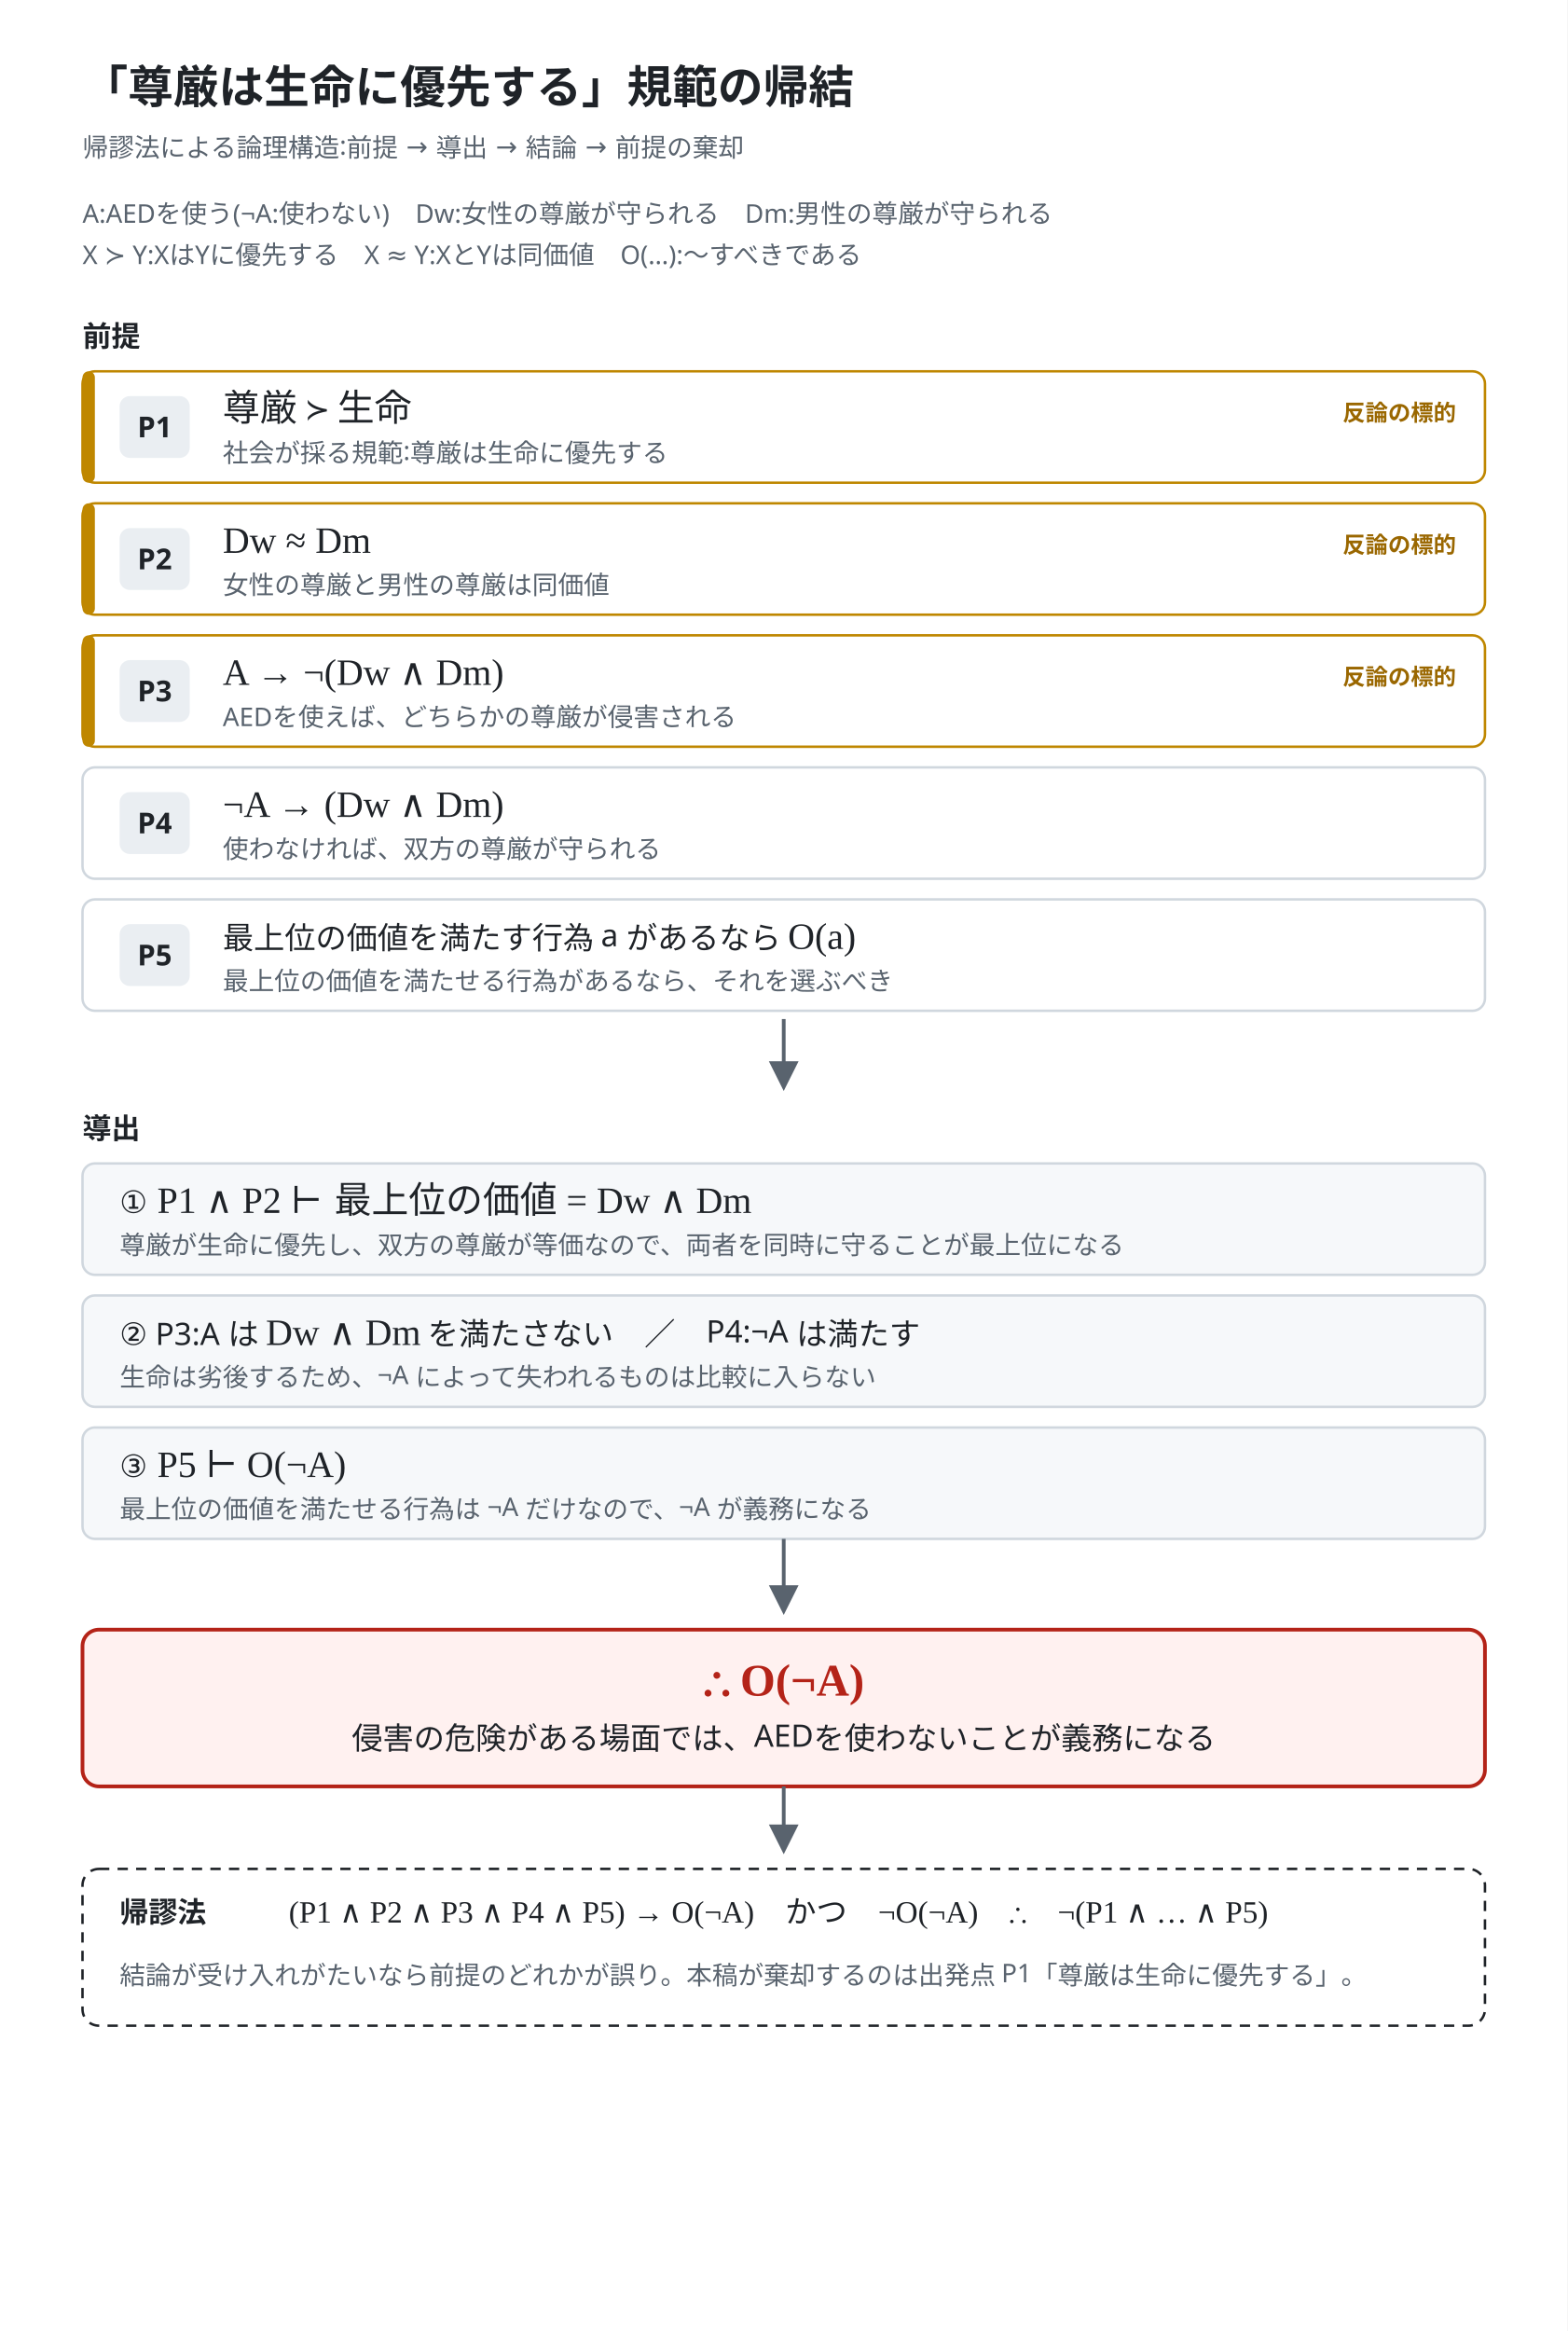
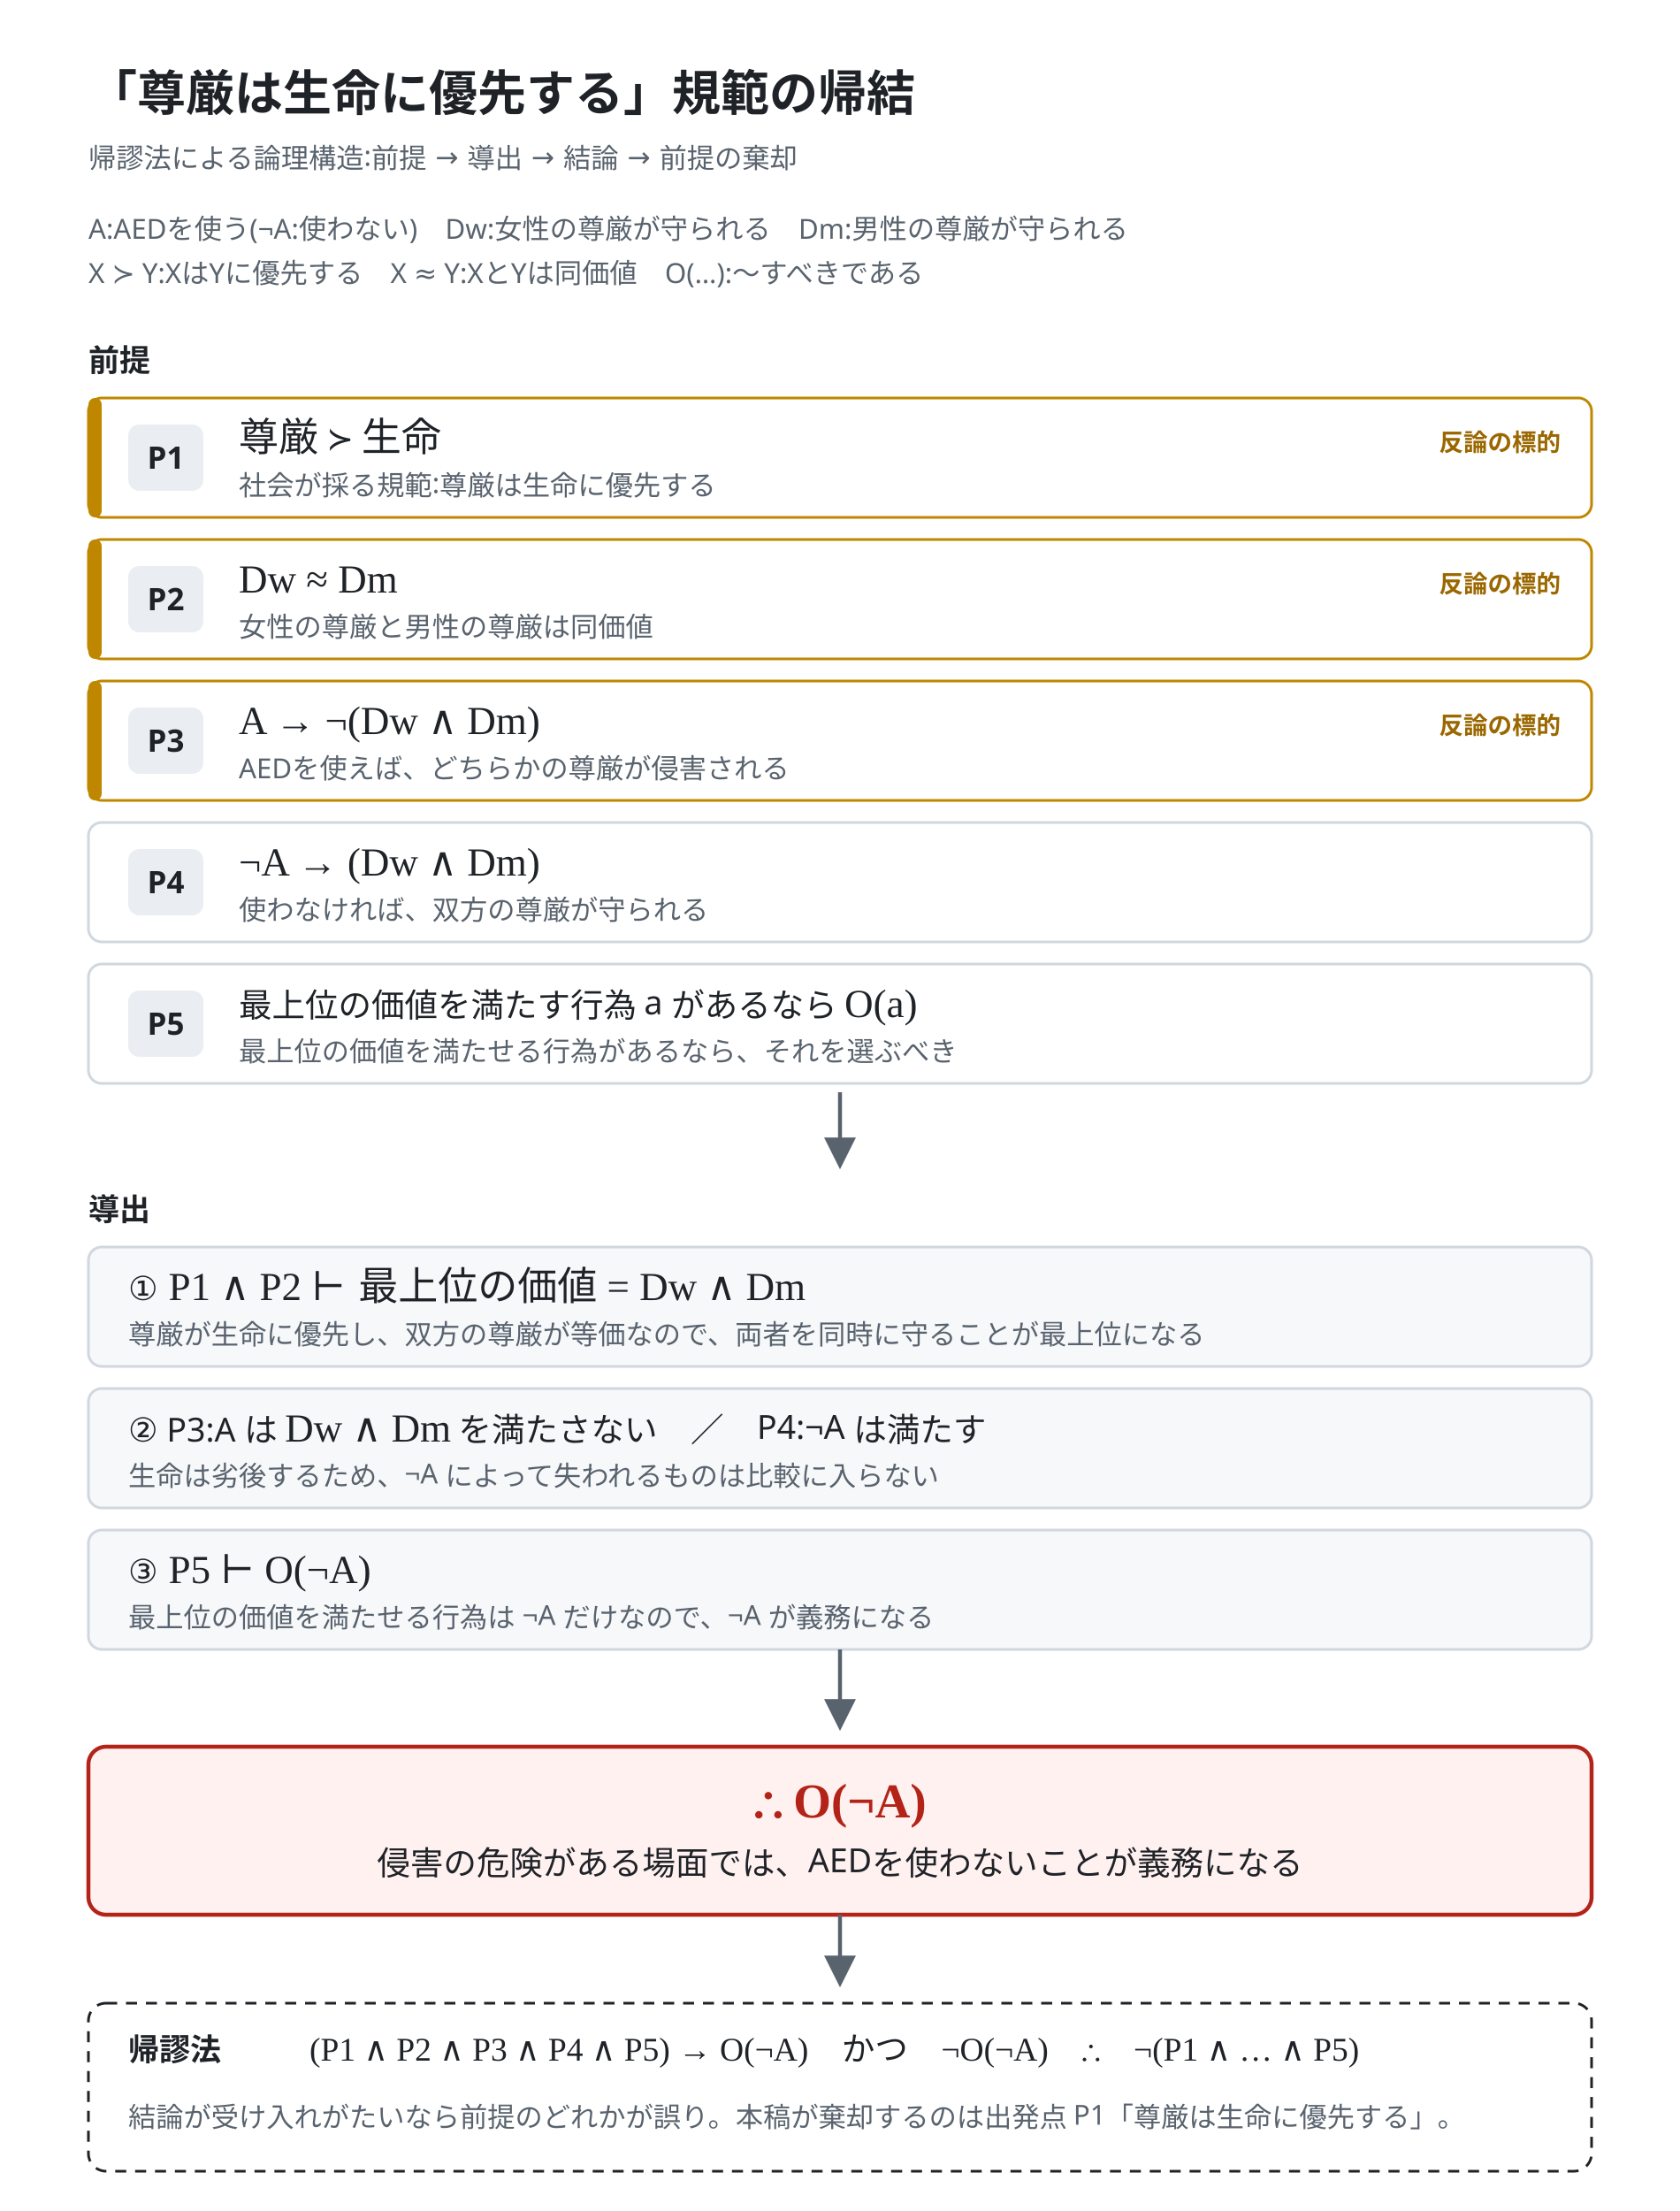
- <svg xmlns="http://www.w3.org/2000/svg" viewBox="0 0 760 1130" width="760" height="1130" role="img" aria-labelledby="t d">
+ <svg xmlns="http://www.w3.org/2000/svg" viewBox="0 0 760 1000" width="760" height="1000" role="img" aria-labelledby="t d">
  <style>
    .bg    { fill: #ffffff; }
    .ink   { fill: #1f2328; }
    .mute  { fill: #59636e; }
    .amber { fill: #9a6700; }
    .red   { fill: #b42318; }
    .badge { fill: #eaeef2; }
    .card  { fill: #ffffff; stroke: #d0d7de; stroke-width: 1.2; }
    .weak  { fill: #ffffff; stroke: #bf8700; stroke-width: 1.2; }
    .stripe{ fill: #bf8700; }
    .step  { fill: #f6f8fa; stroke: #d0d7de; stroke-width: 1.2; }
    .concl { fill: #fff1f0; stroke: #b42318; stroke-width: 1.8; }
    .reduc { fill: #ffffff; stroke: #1f2328; stroke-width: 1.2; stroke-dasharray: 5 4; }
    .arrow { stroke: #59636e; stroke-width: 1.8; fill: none; }
    .arrowhead { fill: #59636e; }
    .sans  { font-family: "Hiragino Sans","Hiragino Kaku Gothic ProN","Yu Gothic","Meiryo","Noto Sans JP",sans-serif; }
    .math  { font-family: "Cambria Math","STIX Two Math","Times New Roman","DejaVu Serif","Noto Serif JP",serif; }
    .h1 { font-size: 22px; font-weight: 700; }
    .h2 { font-size: 14px; font-weight: 700; }
    .f  { font-size: 18px; }
    .fs { font-size: 15px; }
    .g  { font-size: 12.5px; }
    .tag{ font-size: 11px; font-weight: 700; }
    .id { font-size: 14px; font-weight: 700; }

    @media (prefers-color-scheme: dark) {
      .bg    { fill: #0d1117; }
      .ink   { fill: #e6edf3; }
      .mute  { fill: #9198a1; }
      .amber { fill: #d4a72c; }
      .red   { fill: #ff7b72; }
      .badge { fill: #21262d; }
      .card  { fill: #0d1117; stroke: #30363d; }
      .weak  { fill: #0d1117; stroke: #d4a72c; }
      .stripe{ fill: #d4a72c; }
      .step  { fill: #161b22; stroke: #30363d; }
      .concl { fill: #2d1517; stroke: #ff7b72; }
      .reduc { fill: #0d1117; stroke: #e6edf3; }
      .arrow { stroke: #9198a1; }
      .arrowhead { fill: #9198a1; }
    }
  </style>
  <defs>
    <marker id="ah" viewBox="0 0 10 10" refX="8" refY="5" markerWidth="8" markerHeight="8" orient="auto">
      <path d="M0,0 L10,5 L0,10 z" class="arrowhead" />
    </marker>
  </defs>
  <rect class="bg" width="760" height="1130" />
  <text x="40" y="50" class="sans h1 ink">「尊厳は生命に優先する」規範の帰結</text>
  <text x="40" y="76" class="sans g mute">帰謬法による論理構造:前提 → 導出 → 結論 → 前提の棄却</text>
  <text x="40" y="108" class="sans g mute">A:AEDを使う(¬A:使わない)　Dw:女性の尊厳が守られる　Dm:男性の尊厳が守られる</text>
  <text x="40" y="128" class="sans g mute">X ≻ Y:XはYに優先する　X ≈ Y:XとYは同価値　O(…):〜すべきである</text>
  <text x="40" y="168" class="sans h2 ink">前提</text>
  <rect x="40" y="180" width="680" height="54" rx="6" class="weak" />
  <rect x="40" y="180" width="6" height="54" rx="3" class="stripe" />
  <rect x="58" y="192" width="34" height="30" rx="5" class="badge" />
  <text x="75" y="212" text-anchor="middle" class="sans id ink">P1</text>
  <text x="108" y="204" class="math f ink">尊厳 ≻ 生命</text>
  <text x="108" y="224" class="sans g mute">社会が採る規範:尊厳は生命に優先する</text>
  <text x="706" y="204" text-anchor="end" class="sans tag amber">反論の標的</text>
  <rect x="40" y="244" width="680" height="54" rx="6" class="weak" />
  <rect x="40" y="244" width="6" height="54" rx="3" class="stripe" />
  <rect x="58" y="256" width="34" height="30" rx="5" class="badge" />
  <text x="75" y="276" text-anchor="middle" class="sans id ink">P2</text>
  <text x="108" y="268" class="math f ink">Dw ≈ Dm</text>
  <text x="108" y="288" class="sans g mute">女性の尊厳と男性の尊厳は同価値</text>
  <text x="706" y="268" text-anchor="end" class="sans tag amber">反論の標的</text>
  <rect x="40" y="308" width="680" height="54" rx="6" class="weak" />
  <rect x="40" y="308" width="6" height="54" rx="3" class="stripe" />
  <rect x="58" y="320" width="34" height="30" rx="5" class="badge" />
  <text x="75" y="340" text-anchor="middle" class="sans id ink">P3</text>
  <text x="108" y="332" class="math f ink">A → ¬(Dw ∧ Dm)</text>
  <text x="108" y="352" class="sans g mute">AEDを使えば、どちらかの尊厳が侵害される</text>
  <text x="706" y="332" text-anchor="end" class="sans tag amber">反論の標的</text>
  <rect x="40" y="372" width="680" height="54" rx="6" class="card" />
  <rect x="58" y="384" width="34" height="30" rx="5" class="badge" />
  <text x="75" y="404" text-anchor="middle" class="sans id ink">P4</text>
  <text x="108" y="396" class="math f ink">¬A → (Dw ∧ Dm)</text>
  <text x="108" y="416" class="sans g mute">使わなければ、双方の尊厳が守られる</text>
  <rect x="40" y="436" width="680" height="54" rx="6" class="card" />
  <rect x="58" y="448" width="34" height="30" rx="5" class="badge" />
  <text x="75" y="468" text-anchor="middle" class="sans id ink">P5</text>
  <text x="108" y="460" class="sans fs ink">最上位の価値を満たす行為 a があるなら <tspan class="math f">O(a)</tspan>
  </text>
  <text x="108" y="480" class="sans g mute">最上位の価値を満たせる行為があるなら、それを選ぶべき</text>
  <path d="M380,494 L380,526" class="arrow" marker-end="url(#ah)" />
  <text x="40" y="552" class="sans h2 ink">導出</text>
  <rect x="40" y="564" width="680" height="54" rx="6" class="step" />
  <text x="58" y="588" class="sans fs ink">① <tspan class="math f">P1 ∧ P2 ⊢ 最上位の価値 = Dw ∧ Dm</tspan>
  </text>
  <text x="58" y="608" class="sans g mute">尊厳が生命に優先し、双方の尊厳が等価なので、両者を同時に守ることが最上位になる</text>
  <rect x="40" y="628" width="680" height="54" rx="6" class="step" />
  <text x="58" y="652" class="sans fs ink">② P3:A は <tspan class="math f">Dw ∧ Dm</tspan> を満たさない　／　P4:¬A は満たす</text>
  <text x="58" y="672" class="sans g mute">生命は劣後するため、¬A によって失われるものは比較に入らない</text>
  <rect x="40" y="692" width="680" height="54" rx="6" class="step" />
  <text x="58" y="716" class="sans fs ink">③ <tspan class="math f">P5 ⊢ O(¬A)</tspan>
  </text>
  <text x="58" y="736" class="sans g mute">最上位の価値を満たせる行為は ¬A だけなので、¬A が義務になる</text>
  <path d="M380,746 L380,780" class="arrow" marker-end="url(#ah)" />
  <rect x="40" y="790" width="680" height="76" rx="8" class="concl" />
  <text x="380" y="822" text-anchor="middle" class="math f red" style="font-size:22px; font-weight:700;">∴ O(¬A)</text>
  <text x="380" y="848" text-anchor="middle" class="sans fs ink">侵害の危険がある場面では、AEDを使わないことが義務になる</text>
  <path d="M380,866 L380,896" class="arrow" marker-end="url(#ah)" />
  <rect x="40" y="906" width="680" height="76" rx="8" class="reduc" />
  <text x="58" y="932" class="sans h2 ink">帰謬法</text>
  <text x="140" y="932" class="math fs ink">(P1 ∧ P2 ∧ P3 ∧ P4 ∧ P5) → O(¬A)　かつ　¬O(¬A)　∴　¬(P1 ∧ … ∧ P5)</text>
  <text x="58" y="962" class="sans g mute">結論が受け入れがたいなら前提のどれかが誤り。本稿が棄却するのは出発点 P1「尊厳は生命に優先する」。</text>
</svg>
